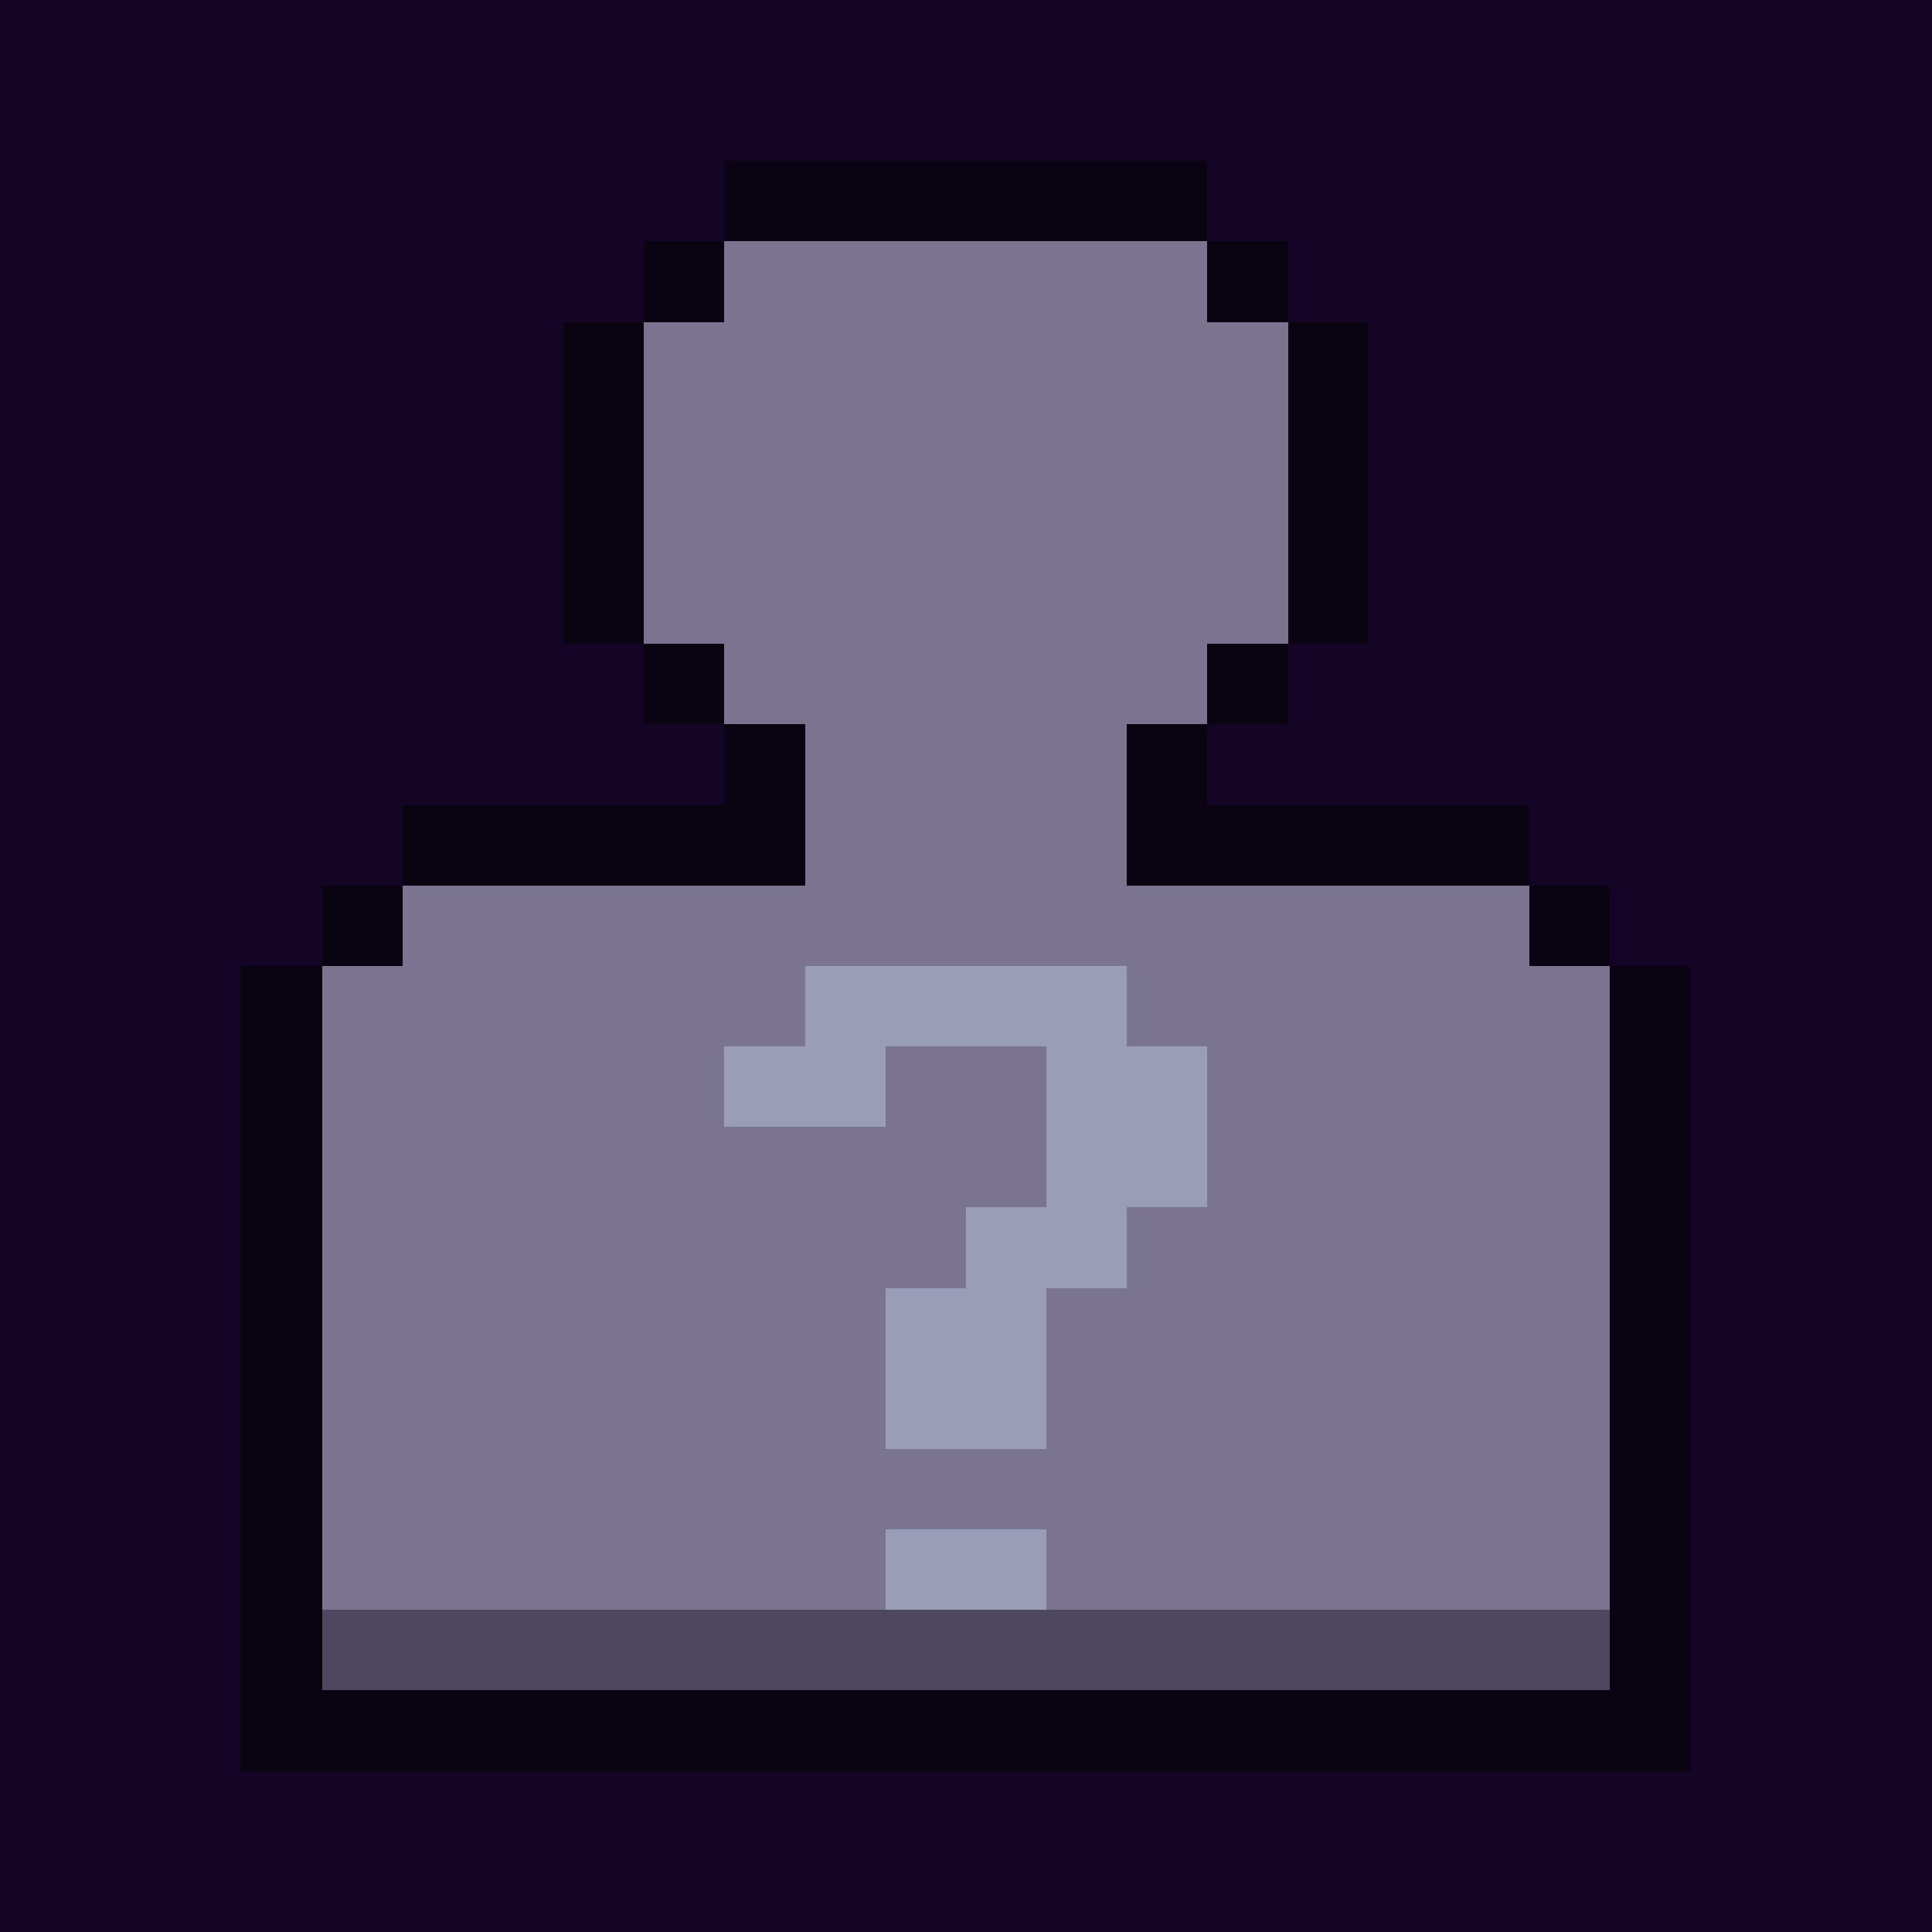
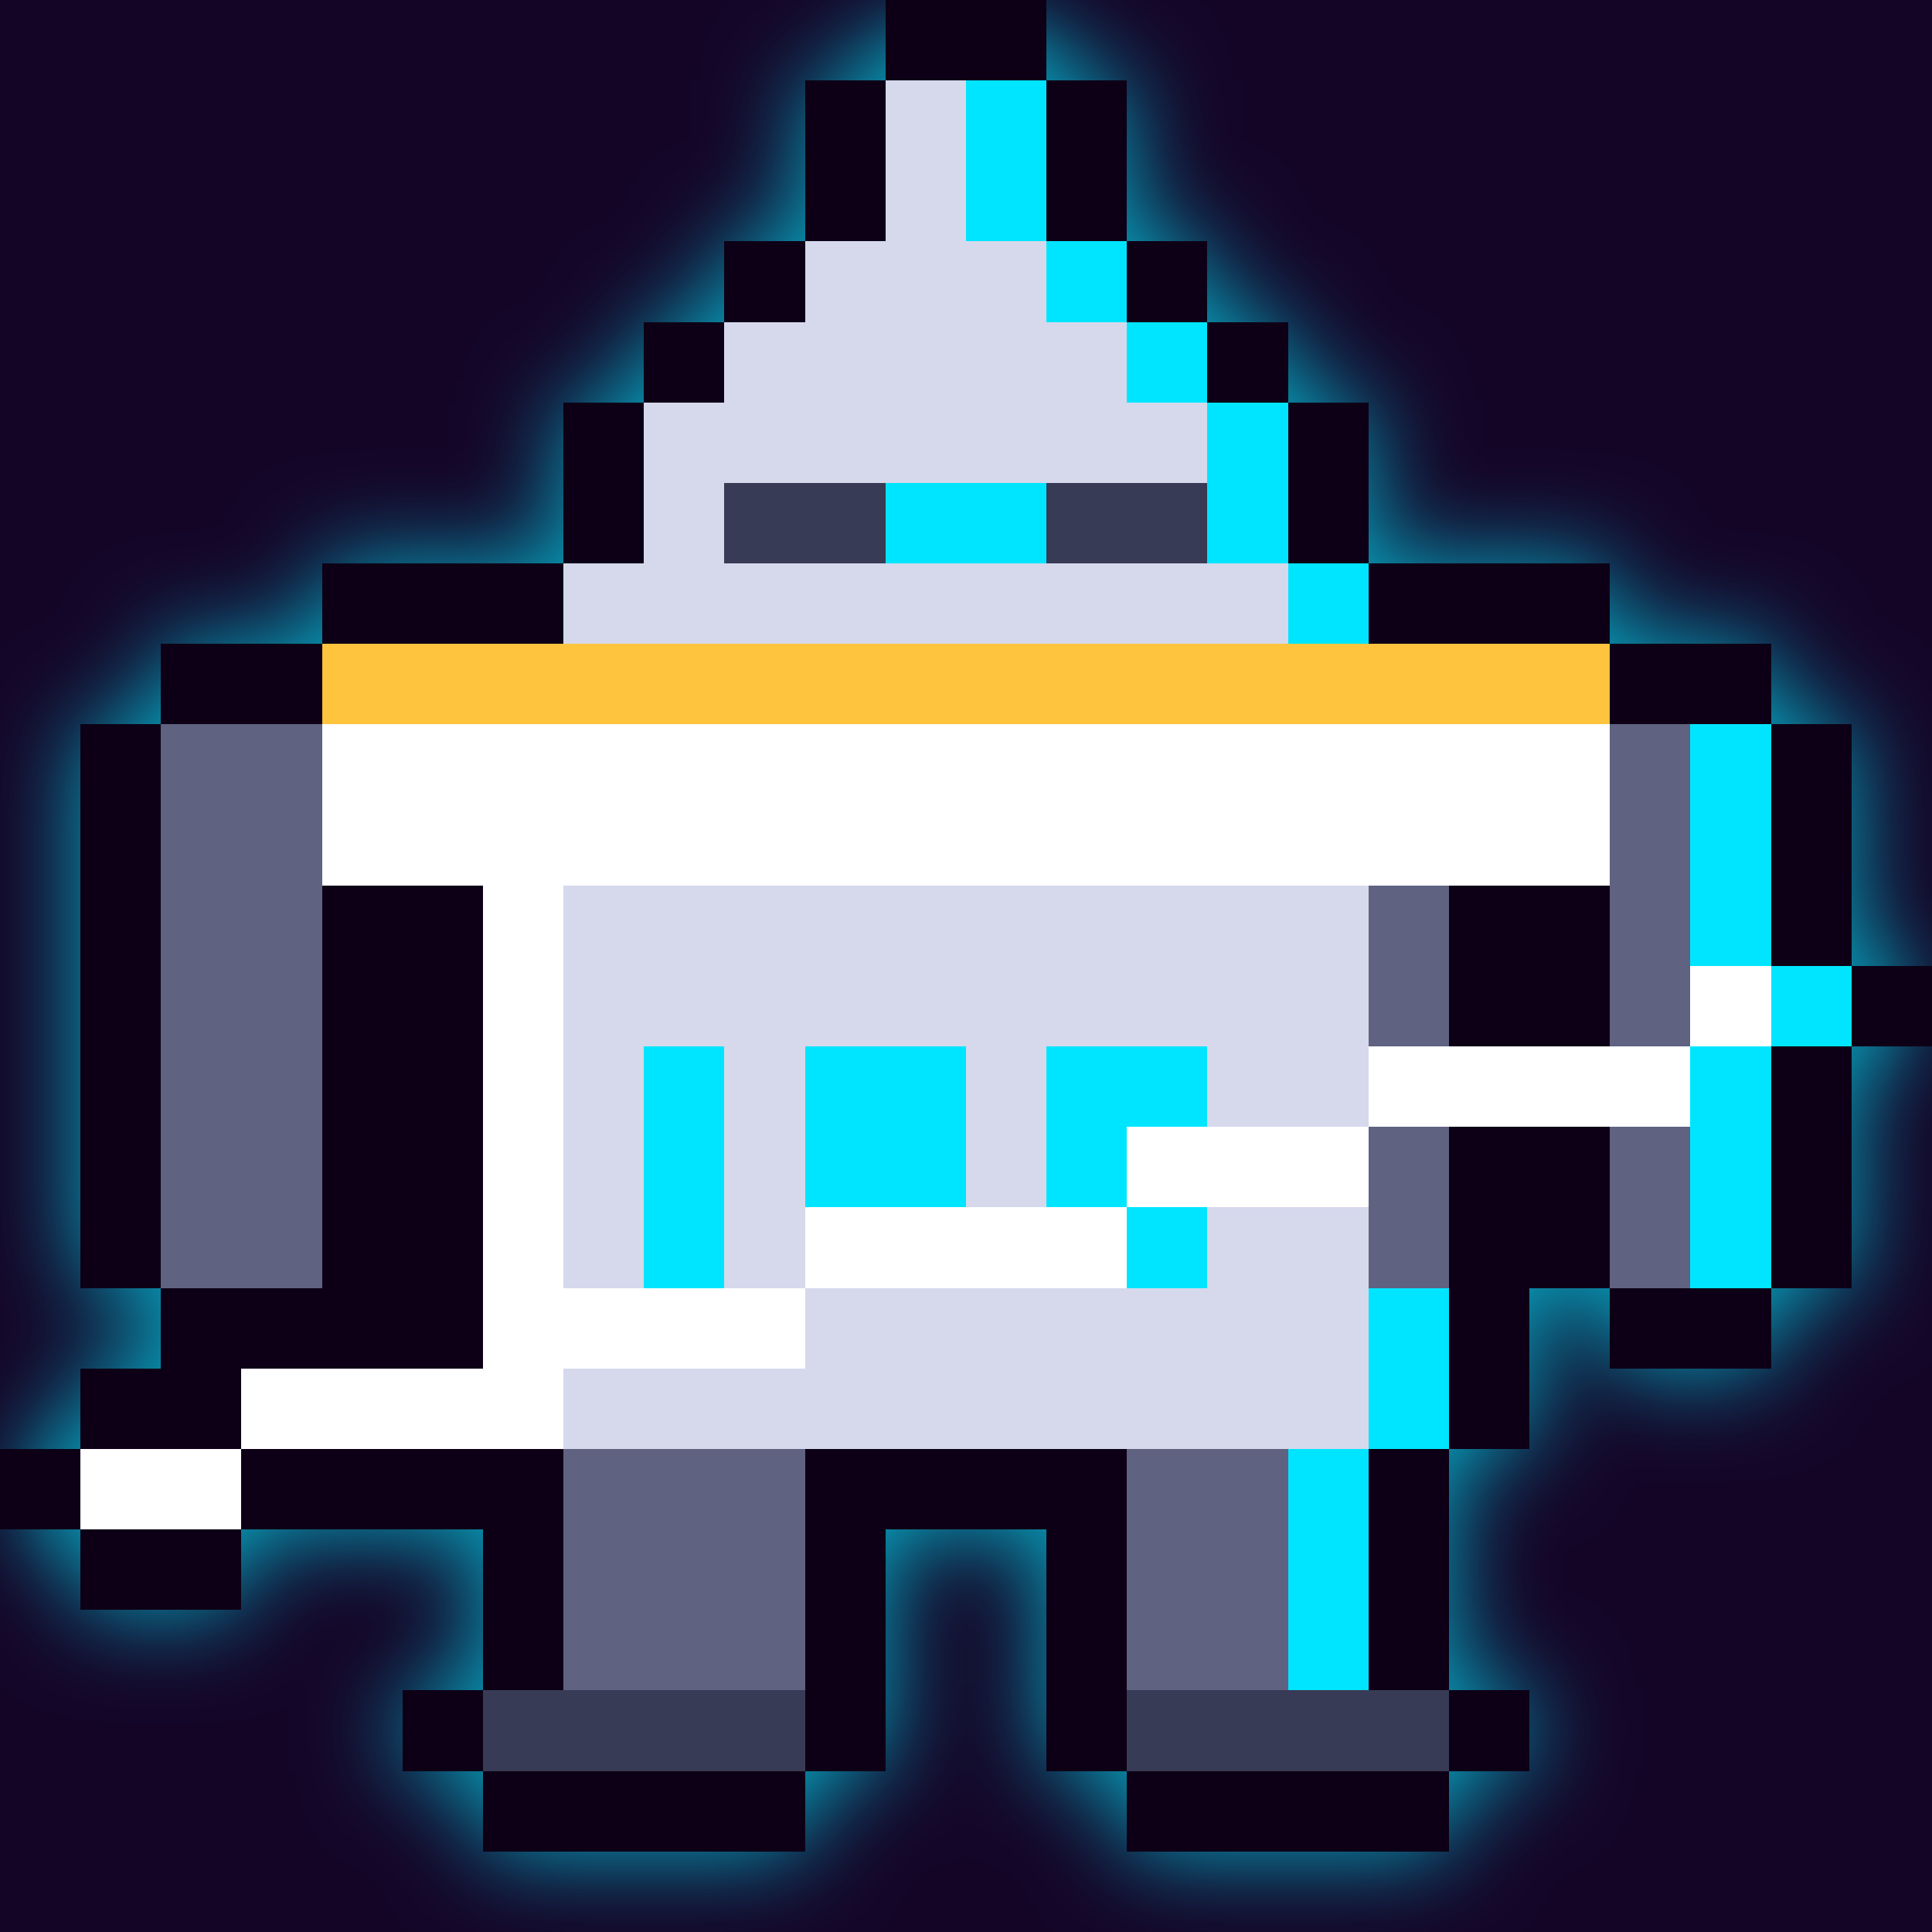
<svg xmlns="http://www.w3.org/2000/svg" width="96" height="96" viewBox="0 0 24 24" shape-rendering="crispEdges">
+   <filter id="glow-warden" x="-20%" y="-20%" width="140%" height="140%">
+     <feDropShadow dx="0" dy="0" stdDeviation="0.6" flood-color="#00e5ff" flood-opacity="0.75" />
+   </filter>
  <rect width="24" height="24" fill="#140527" />
-   <path fill="#0a0412" d="M9 2h6v1h-6zM8 3h1v1h-1zM15 3h1v1h-1zM7 4h1v1h-1zM16 4h1v1h-1zM7 5h1v1h-1zM16 5h1v1h-1zM7 6h1v1h-1zM16 6h1v1h-1zM7 7h1v1h-1zM16 7h1v1h-1zM8 8h1v1h-1zM15 8h1v1h-1zM9 9h1v1h-1zM14 9h1v1h-1zM5 10h5v1h-5zM14 10h5v1h-5zM4 11h1v1h-1zM19 11h1v1h-1zM3 12h1v1h-1zM20 12h1v1h-1zM3 13h1v1h-1zM20 13h1v1h-1zM3 14h1v1h-1zM20 14h1v1h-1zM3 15h1v1h-1zM20 15h1v1h-1zM3 16h1v1h-1zM20 16h1v1h-1zM3 17h1v1h-1zM20 17h1v1h-1zM3 18h1v1h-1zM20 18h1v1h-1zM3 19h1v1h-1zM20 19h1v1h-1zM3 20h1v1h-1zM20 20h1v1h-1zM3 21h18v1h-18z" />
-   <path fill="#7a7490" d="M9 3h6v1h-6zM8 4h8v1h-8zM8 5h8v1h-8zM8 6h8v1h-8zM8 7h8v1h-8zM9 8h6v1h-6zM10 9h4v1h-4zM10 10h4v1h-4zM5 11h14v1h-14zM4 12h6v1h-6zM14 12h6v1h-6zM4 13h5v1h-5zM11 13h2v1h-2zM15 13h5v1h-5zM4 14h9v1h-9zM15 14h5v1h-5zM4 15h8v1h-8zM14 15h6v1h-6zM4 16h7v1h-7zM13 16h7v1h-7zM4 17h7v1h-7zM13 17h7v1h-7zM4 18h16v1h-16zM4 19h7v1h-7zM13 19h7v1h-7z" />
-   <path fill="#9a9db8" d="M10 12h4v1h-4zM9 13h2v1h-2zM13 13h2v1h-2zM13 14h2v1h-2zM12 15h2v1h-2zM11 16h2v1h-2zM11 17h2v1h-2zM11 19h2v1h-2z" />
-   <path fill="#4d4860" d="M4 20h16v1h-16z" />
+   <g filter="url(#glow-warden)">
+     <path fill="#0a0412" d="M11 0h2v1h-2zM10 1h1v1h-1zM13 1h1v1h-1zM10 2h1v1h-1zM13 2h1v1h-1zM9 3h1v1h-1zM14 3h1v1h-1zM8 4h1v1h-1zM15 4h1v1h-1zM7 5h1v1h-1zM16 5h1v1h-1zM7 6h1v1h-1zM16 6h1v1h-1zM4 7h3v1h-3zM17 7h3v1h-3zM2 8h2v1h-2zM20 8h2v1h-2zM1 9h1v1h-1zM22 9h1v1h-1zM1 10h1v1h-1zM22 10h1v1h-1zM1 11h1v1h-1zM4 11h2v1h-2zM18 11h2v1h-2zM22 11h1v1h-1zM1 12h1v1h-1zM4 12h2v1h-2zM18 12h2v1h-2zM23 12h1v1h-1zM1 13h1v1h-1zM4 13h2v1h-2zM22 13h1v1h-1zM1 14h1v1h-1zM4 14h2v1h-2zM18 14h2v1h-2zM22 14h1v1h-1zM1 15h1v1h-1zM4 15h2v1h-2zM18 15h2v1h-2zM22 15h1v1h-1zM2 16h4v1h-4zM18 16h1v1h-1zM20 16h2v1h-2zM1 17h2v1h-2zM18 17h1v1h-1zM0 18h1v1h-1zM3 18h4v1h-4zM10 18h4v1h-4zM17 18h1v1h-1zM1 19h2v1h-2zM6 19h1v1h-1zM10 19h1v1h-1zM13 19h1v1h-1zM17 19h1v1h-1zM6 20h1v1h-1zM10 20h1v1h-1zM13 20h1v1h-1zM17 20h1v1h-1zM5 21h1v1h-1zM10 21h1v1h-1zM13 21h1v1h-1zM18 21h1v1h-1zM6 22h4v1h-4zM14 22h4v1h-4z" />
+     <path fill="#d6d9ec" d="M11 1h1v1h-1zM11 2h1v1h-1zM10 3h3v1h-3zM9 4h5v1h-5zM8 5h7v1h-7zM8 6h1v1h-1zM7 7h9v1h-9zM7 11h10v1h-10zM7 12h10v1h-10zM7 13h1v1h-1zM9 13h1v1h-1zM12 13h1v1h-1zM15 13h2v1h-2zM7 14h1v1h-1zM9 14h1v1h-1zM12 14h1v1h-1zM7 15h1v1h-1zM9 15h1v1h-1zM15 15h2v1h-2zM10 16h7v1h-7zM7 17h10v1h-10z" />
+     <path fill="#00e5ff" d="M12 1h1v1h-1zM12 2h1v1h-1zM13 3h1v1h-1zM14 4h1v1h-1zM15 5h1v1h-1zM11 6h2v1h-2zM15 6h1v1h-1zM16 7h1v1h-1zM21 9h1v1h-1zM21 10h1v1h-1zM21 11h1v1h-1zM22 12h1v1h-1zM8 13h1v1h-1zM10 13h2v1h-2zM13 13h2v1h-2zM21 13h1v1h-1zM8 14h1v1h-1zM10 14h2v1h-2zM13 14h1v1h-1zM21 14h1v1h-1zM8 15h1v1h-1zM14 15h1v1h-1zM21 15h1v1h-1zM17 16h1v1h-1zM17 17h1v1h-1zM16 18h1v1h-1zM16 19h1v1h-1zM16 20h1v1h-1z" />
+     <path fill="#383a54" d="M9 6h2v1h-2zM13 6h2v1h-2zM6 21h4v1h-4zM14 21h4v1h-4z" />
+     <path fill="#ffc43d" d="M4 8h16v1h-16z" />
+     <path fill="#5f6280" d="M2 9h2v1h-2zM20 9h1v1h-1zM2 10h2v1h-2zM20 10h1v1h-1zM2 11h2v1h-2zM17 11h1v1h-1zM20 11h1v1h-1zM2 12h2v1h-2zM17 12h1v1h-1zM20 12h1v1h-1zM2 13h2v1h-2zM2 14h2v1h-2zM17 14h1v1h-1zM20 14h1v1h-1zM2 15h2v1h-2zM17 15h1v1h-1zM20 15h1v1h-1zM7 18h3v1h-3zM14 18h2v1h-2zM7 19h3v1h-3zM14 19h2v1h-2zM7 20h3v1h-3zM14 20h2v1h-2z" />
+     <path fill="#ffffff" d="M4 9h16v1h-16zM4 10h16v1h-16zM6 11h1v1h-1zM6 12h1v1h-1zM21 12h1v1h-1zM6 13h1v1h-1zM17 13h4v1h-4zM6 14h1v1h-1zM14 14h3v1h-3zM6 15h1v1h-1zM10 15h4v1h-4zM6 16h4v1h-4zM3 17h4v1h-4zM1 18h2v1h-2z" />
+   </g>
</svg>
